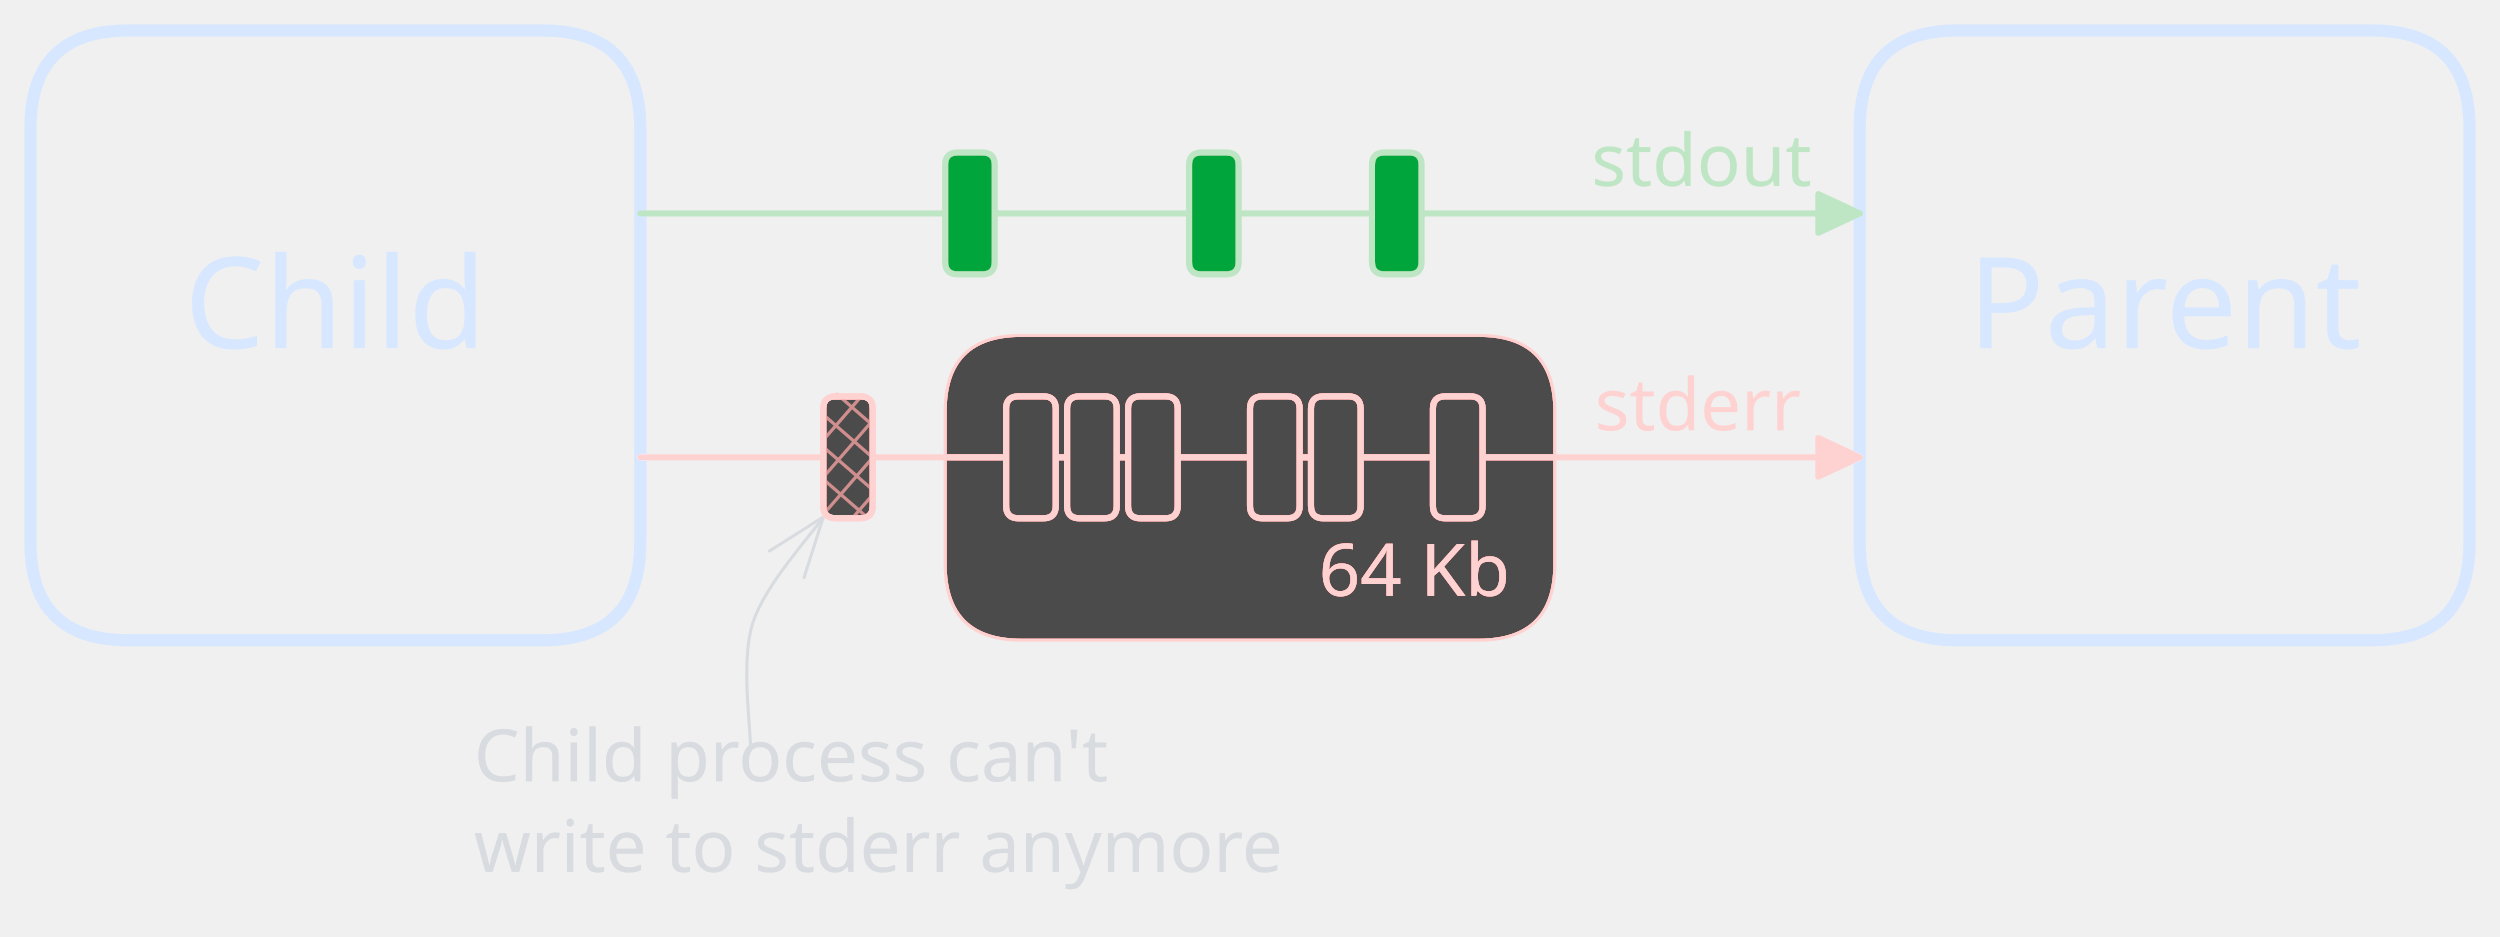
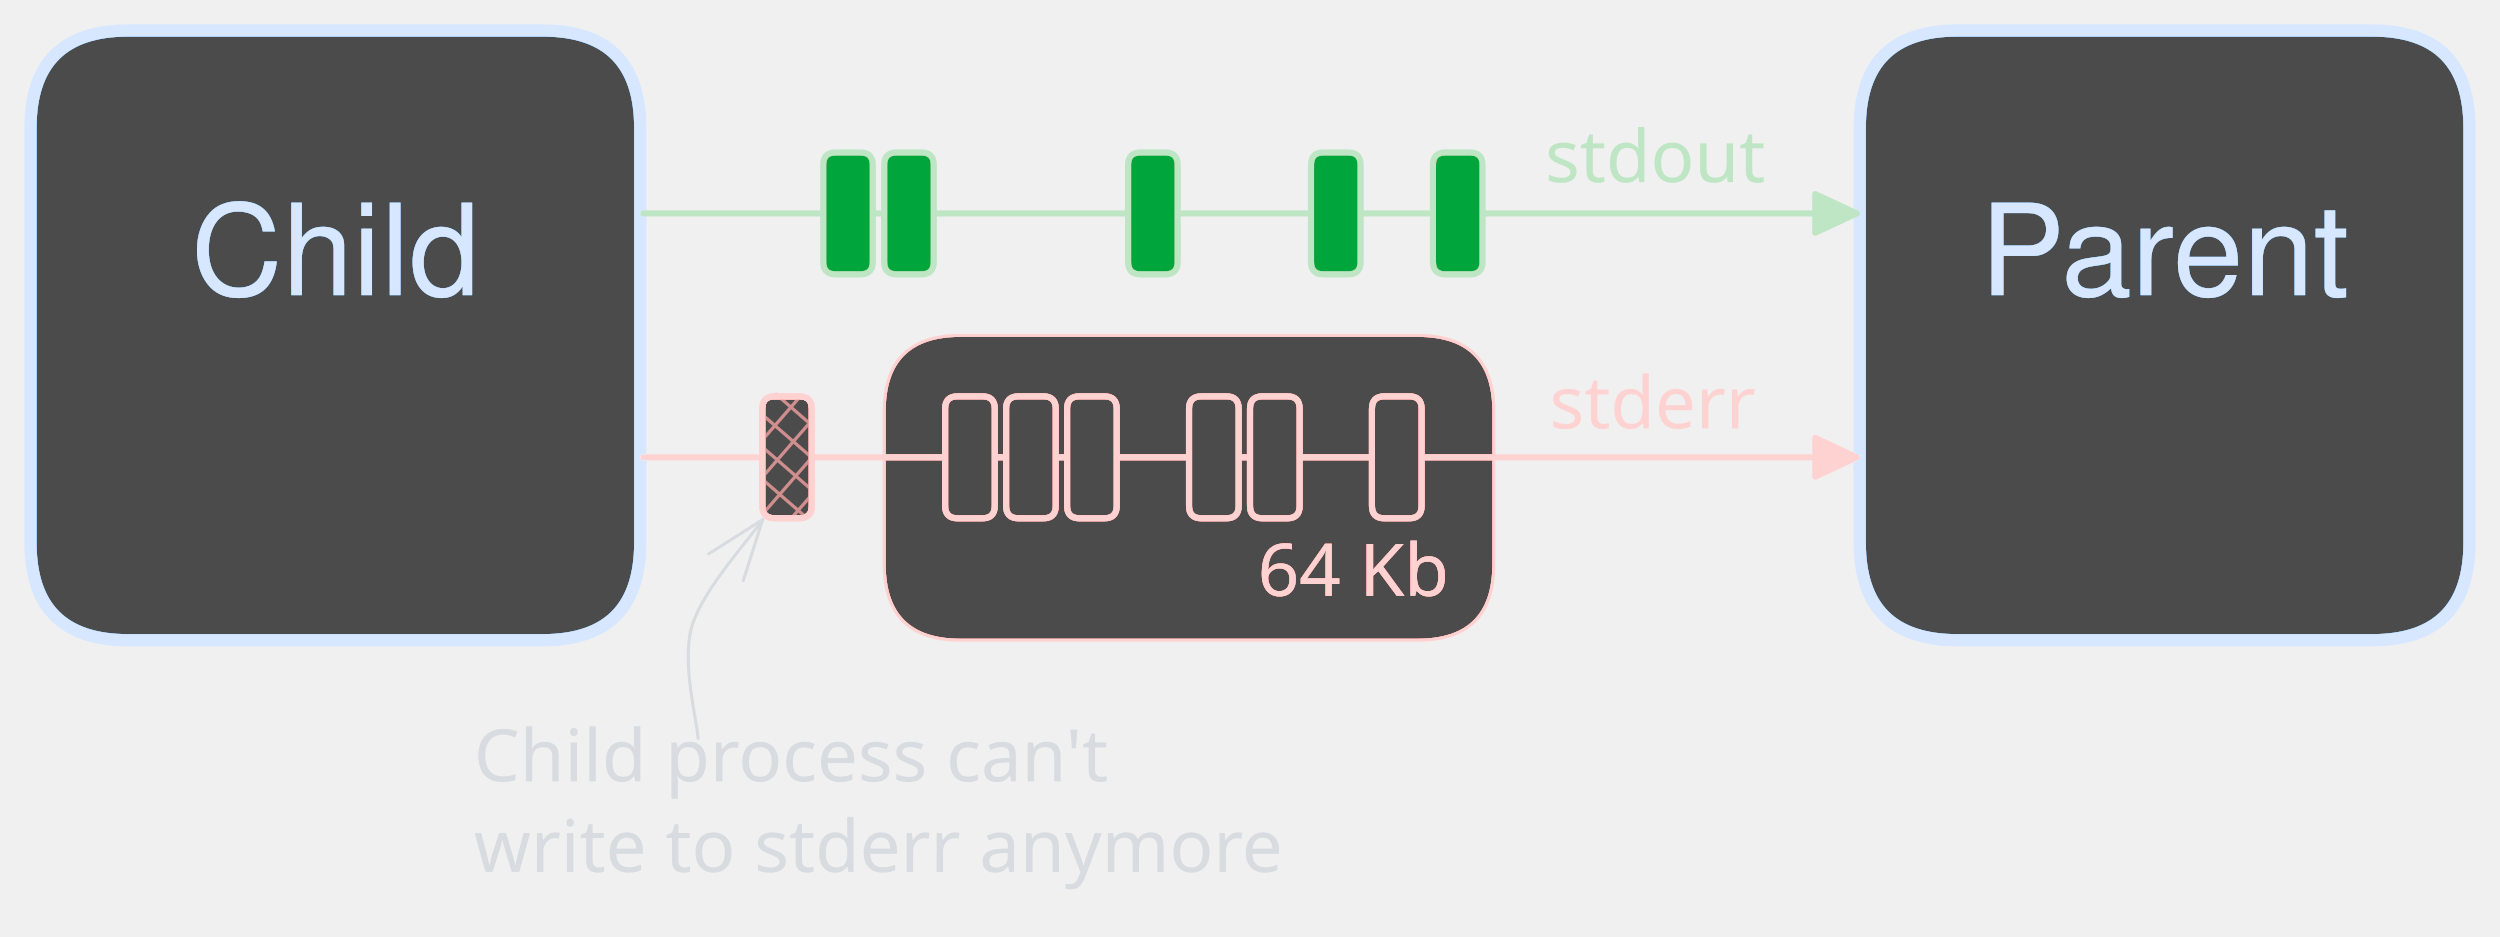
<svg xmlns="http://www.w3.org/2000/svg" version="1.1" viewBox="0 0 820 307.272" width="1640" height="614.544" filter="invert(93%) hue-rotate(180deg)">
  <defs>
    <style class="style-fonts">
+       @font-face {
+         font-family: "Virgil";
+         src: url('/fonts/Virgil.woff2') format('woff2');
+       }
+       @font-face {
+         font-family: "Cascadia";
+         src: url('/fonts/Cascadia.woff2') format('woff2');
+       }
    </style>
  </defs>
-   <g stroke-linecap="round" transform="translate(310 110) rotate(0 100 50)">
+   <g stroke-linecap="round" transform="translate(290 110) rotate(0 100 50)">
    <path d="M25 0 C55.2 0, 85.4 0, 175 0 C191.67 0, 200 8.33, 200 25 C200 37.15, 200 49.29, 200 75 C200 91.67, 191.67 100, 175 100 C120.87 100, 66.75 100, 25 100 C8.33 100, 0 91.67, 0 75 C0 57.46, 0 39.93, 0 25 C0 8.33, 8.33 0, 25 0" stroke="none" stroke-width="0" fill="#fff" />
    <path d="M25 0 C59.89 0, 94.78 0, 175 0 M25 0 C67.25 0, 109.49 0, 175 0 M175 0 C191.67 0, 200 8.33, 200 25 M175 0 C191.67 0, 200 8.33, 200 25 M200 25 C200 37.3, 200 49.59, 200 75 M200 25 C200 39.35, 200 53.7, 200 75 M200 75 C200 91.67, 191.67 100, 175 100 M200 75 C200 91.67, 191.67 100, 175 100 M175 100 C123.5 100, 71.99 100, 25 100 M175 100 C134.35 100, 93.71 100, 25 100 M25 100 C8.33 100, 0 91.67, 0 75 M25 100 C8.33 100, 0 91.67, 0 75 M0 75 C0 64.65, 0 54.3, 0 25 M0 75 C0 57.34, 0 39.67, 0 25 M0 25 C0 8.33, 8.33 0, 25 0 M0 25 C0 8.33, 8.33 0, 25 0" stroke="#e03131" stroke-width="1" fill="none" />
  </g>
  <g stroke-linecap="round" transform="translate(10 10) rotate(0 100 100)">
+     <path d="M32 0 C71.55 0, 111.11 0, 168 0 C189.33 0, 200 10.67, 200 32 C200 68.09, 200 104.18, 200 168 C200 189.33, 189.33 200, 168 200 C139.54 200, 111.08 200, 32 200 C10.67 200, 0 189.33, 0 168 C0 135.9, 0 103.8, 0 32 C0 10.67, 10.67 0, 32 0" stroke="none" stroke-width="0" fill="#fff" />
    <path d="M32 0 C65.36 0, 98.71 0, 168 0 M32 0 C76.03 0, 120.06 0, 168 0 M168 0 C189.33 0, 200 10.67, 200 32 M168 0 C189.33 0, 200 10.67, 200 32 M200 32 C200 82.8, 200 133.6, 200 168 M200 32 C200 79.5, 200 126.99, 200 168 M200 168 C200 189.33, 189.33 200, 168 200 M200 168 C200 189.33, 189.33 200, 168 200 M168 200 C118.57 200, 69.13 200, 32 200 M168 200 C129.78 200, 91.56 200, 32 200 M32 200 C10.67 200, 0 189.33, 0 168 M32 200 C10.67 200, 0 189.33, 0 168 M0 168 C0 121.15, 0 74.3, 0 32 M0 168 C0 122.4, 0 76.8, 0 32 M0 32 C0 10.67, 10.67 0, 32 0 M0 32 C0 10.67, 10.67 0, 32 0" stroke="#1971c2" stroke-width="4" fill="none" />
  </g>
-   <g transform="translate(63.76878 81.91658) rotate(0 46.23122 28.08342)">
-     <text x="46.231" y="0" font-family="Segoe UI Emoji" font-size="41.605px" fill="#1971c2" text-anchor="middle" style="white-space: pre;" direction="ltr" dominant-baseline="text-before-edge">Child</text>
+   <g transform="translate(62.6008 86.07709) rotate(0 47.3992 23.92291)">
+     <text x="47.399" y="0" font-family="Helvetica, Segoe UI Emoji" font-size="41.605px" fill="#1971c2" text-anchor="middle" style="white-space: pre;" direction="ltr" dominant-baseline="text-before-edge">Child</text>
  </g>
  <g stroke-linecap="round" transform="translate(610 10) rotate(0 100 100)">
+     <path d="M32 0 C81.96 0, 131.91 0, 168 0 C189.33 0, 200 10.67, 200 32 C200 68.06, 200 104.12, 200 168 C200 189.33, 189.33 200, 168 200 C138.91 200, 109.82 200, 32 200 C10.67 200, 0 189.33, 0 168 C0 119.95, 0 71.9, 0 32 C0 10.67, 10.67 0, 32 0" stroke="none" stroke-width="0" fill="#ffffff" />
    <path d="M32 0 C78.96 0, 125.91 0, 168 0 M32 0 C61.15 0, 90.29 0, 168 0 M168 0 C189.33 0, 200 10.67, 200 32 M168 0 C189.33 0, 200 10.67, 200 32 M200 32 C200 82.84, 200 133.68, 200 168 M200 32 C200 74.86, 200 117.72, 200 168 M200 168 C200 189.33, 189.33 200, 168 200 M200 168 C200 189.33, 189.33 200, 168 200 M168 200 C125.35 200, 82.7 200, 32 200 M168 200 C137.54 200, 107.08 200, 32 200 M32 200 C10.67 200, 0 189.33, 0 168 M32 200 C10.67 200, 0 189.33, 0 168 M0 168 C0 116.02, 0 64.03, 0 32 M0 168 C0 133.17, 0 98.34, 0 32 M0 32 C0 10.67, 10.67 0, 32 0 M0 32 C0 10.67, 10.67 0, 32 0" stroke="#1971c2" stroke-width="4" fill="none" />
  </g>
-   <g transform="translate(656.8625 81.91658) rotate(0 53.13747 28.08342)">
-     <text x="53.137" y="0" font-family="Segoe UI Emoji" font-size="41.605px" fill="#1971c2" text-anchor="middle" style="white-space: pre;" direction="ltr" dominant-baseline="text-before-edge">Parent</text>
+   <g transform="translate(648.7172 86.07709) rotate(0 61.28278 23.92291)">
+     <text x="61.283" y="0" font-family="Helvetica, Segoe UI Emoji" font-size="41.605px" fill="#1971c2" text-anchor="middle" style="white-space: pre;" direction="ltr" dominant-baseline="text-before-edge">Parent</text>
  </g>
-   <g transform="translate(521.9576 42.55143) rotate(0 29.06202 14.85895)">
-     <text x="0" y="0" font-family="Segoe UI Emoji" font-size="23.774px" fill="#2f9e44" text-anchor="start" style="white-space: pre;" direction="ltr" dominant-baseline="text-before-edge">stdout</text>
+   <g transform="translate(506.7849 41.31247) rotate(0 41.7832 14.2646)">
+     <text x="0" y="0" font-family="Cascadia, Segoe UI Emoji" font-size="23.774px" fill="#2f9e44" text-anchor="start" style="white-space: pre;" direction="ltr" dominant-baseline="text-before-edge">stdout</text>
  </g>
-   <g transform="translate(523.0826 122.7014) rotate(0 27.06535 14.85895)">
-     <text x="0" y="0" font-family="Segoe UI Emoji" font-size="23.774px" fill="#e03131" text-anchor="start" style="white-space: pre;" direction="ltr" dominant-baseline="text-before-edge">stderr</text>
+   <g transform="translate(508.241 122.0703) rotate(0 41.7832 14.2646)">
+     <text x="0" y="0" font-family="Cascadia, Segoe UI Emoji" font-size="23.774px" fill="#e03131" text-anchor="start" style="white-space: pre;" direction="ltr" dominant-baseline="text-before-edge">stderr</text>
  </g>
-   <g transform="translate(436.4889 176.9686) rotate(0 29.38706 14.85895)">
-     <text x="58.774" y="0" font-family="Segoe UI Emoji" font-size="23.774px" fill="#e03131" text-anchor="end" style="white-space: pre;" direction="ltr" dominant-baseline="text-before-edge">64 Kb</text>
+   <g transform="translate(405.6243 176.9686) rotate(0 34.81934 14.2646)">
+     <text x="69.639" y="0" font-family="Cascadia, Segoe UI Emoji" font-size="23.774px" fill="#e03131" text-anchor="end" style="white-space: pre;" direction="ltr" dominant-baseline="text-before-edge">64 Kb</text>
  </g>
  <g stroke-linecap="round">
-     <g transform="translate(210 70) rotate(0 200 0)">
-       <path d="M0 0 C66.67 0, 333.33 0, 400 0 M0 0 C66.67 0, 333.33 0, 400 0" stroke="#2f9e44" stroke-width="2" fill="none" />
+     <g transform="translate(211 70) rotate(0 199 0)">
+       <path d="M0 0 C66.33 0, 331.67 0, 398 0 M0 0 C66.33 0, 331.67 0, 398 0" stroke="#2f9e44" stroke-width="2" fill="none" />
    </g>
-     <g transform="translate(210 70) rotate(0 200 0)">
-       <path d="M400 0 L386.41 6.34 L386.41 -6.34 L400 0" stroke="none" stroke-width="0" fill="#2f9e44" fill-rule="evenodd" />
-       <path d="M400 0 C395.56 2.07, 391.11 4.14, 386.41 6.34 M400 0 C397.01 1.39, 394.03 2.79, 386.41 6.34 M386.41 6.34 C386.41 1.44, 386.41 -3.47, 386.41 -6.34 M386.41 6.34 C386.41 2.14, 386.41 -2.05, 386.41 -6.34 M386.41 -6.34 C389.29 -4.99, 392.18 -3.65, 400 0 M386.41 -6.34 C390.32 -4.51, 394.24 -2.69, 400 0 M400 0 C400 0, 400 0, 400 0 M400 0 C400 0, 400 0, 400 0" stroke="#2f9e44" stroke-width="2" fill="none" />
+     <g transform="translate(211 70) rotate(0 199 0)">
+       <path d="M398 0 L384.41 6.34 L384.41 -6.34 L398 0" stroke="none" stroke-width="0" fill="#2f9e44" fill-rule="evenodd" />
+       <path d="M398 0 C393.56 2.07, 389.11 4.14, 384.41 6.34 M398 0 C395.01 1.39, 392.03 2.79, 384.41 6.34 M384.41 6.34 C384.41 1.44, 384.41 -3.47, 384.41 -6.34 M384.41 6.34 C384.41 2.14, 384.41 -2.05, 384.41 -6.34 M384.41 -6.34 C387.29 -4.99, 390.18 -3.65, 398 0 M384.41 -6.34 C388.32 -4.51, 392.24 -2.69, 398 0 M398 0 C398 0, 398 0, 398 0 M398 0 C398 0, 398 0, 398 0" stroke="#2f9e44" stroke-width="2" fill="none" />
    </g>
  </g>
  <mask />
  <g stroke-linecap="round">
-     <g transform="translate(210 150) rotate(0 200 0)">
-       <path d="M0 0 C66.67 0, 333.33 0, 400 0 M0 0 C66.67 0, 333.33 0, 400 0" stroke="#e03131" stroke-width="2" fill="none" />
+     <g transform="translate(211 150) rotate(0 199 0)">
+       <path d="M0 0 C66.33 0, 331.67 0, 398 0 M0 0 C66.33 0, 331.67 0, 398 0" stroke="#e03131" stroke-width="2" fill="none" />
    </g>
-     <g transform="translate(210 150) rotate(0 200 0)">
-       <path d="M400 0 L386.41 6.34 L386.41 -6.34 L400 0" stroke="none" stroke-width="0" fill="#e03131" fill-rule="evenodd" />
-       <path d="M400 0 C396.6 1.58, 393.2 3.17, 386.41 6.34 M400 0 C396.78 1.5, 393.56 3, 386.41 6.34 M386.41 6.34 C386.41 1.91, 386.41 -2.51, 386.41 -6.34 M386.41 6.34 C386.41 2.63, 386.41 -1.08, 386.41 -6.34 M386.41 -6.34 C391.71 -3.86, 397.02 -1.39, 400 0 M386.41 -6.34 C390.87 -4.26, 395.33 -2.18, 400 0 M400 0 C400 0, 400 0, 400 0 M400 0 C400 0, 400 0, 400 0" stroke="#e03131" stroke-width="2" fill="none" />
+     <g transform="translate(211 150) rotate(0 199 0)">
+       <path d="M398 0 L384.41 6.34 L384.41 -6.34 L398 0" stroke="none" stroke-width="0" fill="#e03131" fill-rule="evenodd" />
+       <path d="M398 0 C394.6 1.58, 391.2 3.17, 384.41 6.34 M398 0 C394.78 1.5, 391.56 3, 384.41 6.34 M384.41 6.34 C384.41 1.91, 384.41 -2.51, 384.41 -6.34 M384.41 6.34 C384.41 2.63, 384.41 -1.08, 384.41 -6.34 M384.41 -6.34 C389.71 -3.86, 395.02 -1.39, 398 0 M384.41 -6.34 C388.87 -4.26, 393.33 -2.18, 398 0 M398 0 C398 0, 398 0, 398 0 M398 0 C398 0, 398 0, 398 0" stroke="#e03131" stroke-width="2" fill="none" />
+     </g>
+   </g>
+   <mask />
+   <g stroke-linecap="round" transform="translate(310 130) rotate(0 8.144547 20)">
+     <path d="M4.07 0 C7.08 0, 10.09 0, 12.22 0 C14.93 0, 16.29 1.36, 16.29 4.07 C16.29 14.31, 16.29 24.55, 16.29 35.93 C16.29 38.64, 14.93 40, 12.22 40 C9.37 40, 6.53 40, 4.07 40 C1.36 40, 0 38.64, 0 35.93 C0 25.06, 0 14.18, 0 4.07 C0 1.36, 1.36 0, 4.07 0" stroke="none" stroke-width="0" fill="#fff" />
+     <path d="M4.07 0 C6.84 0, 9.6 0, 12.22 0 M4.07 0 C6.37 0, 8.66 0, 12.22 0 M12.22 0 C14.93 0, 16.29 1.36, 16.29 4.07 M12.22 0 C14.93 0, 16.29 1.36, 16.29 4.07 M16.29 4.07 C16.29 16.37, 16.29 28.68, 16.29 35.93 M16.29 4.07 C16.29 11.22, 16.29 18.36, 16.29 35.93 M16.29 35.93 C16.29 38.64, 14.93 40, 12.22 40 M16.29 35.93 C16.29 38.64, 14.93 40, 12.22 40 M12.22 40 C9.59 40, 6.97 40, 4.07 40 M12.22 40 C9.68 40, 7.15 40, 4.07 40 M4.07 40 C1.36 40, 0 38.64, 0 35.93 M4.07 40 C1.36 40, 0 38.64, 0 35.93 M0 35.93 C0 23.21, 0 10.49, 0 4.07 M0 35.93 C0 23.39, 0 10.86, 0 4.07 M0 4.07 C0 1.36, 1.36 0, 4.07 0 M0 4.07 C0 1.36, 1.36 0, 4.07 0" stroke="#e03131" stroke-width="2" fill="none" />
+   </g>
+   <g transform="translate(155.431 237.8364) rotate(0 140.7183 29.71791)">
+     <text x="0" y="0" font-family="Virgil, Segoe UI Emoji" font-size="23.774px" fill="#868e96" text-anchor="start" style="white-space: pre;" direction="ltr" dominant-baseline="text-before-edge">Child process can't </text>
+     <text x="0" y="29.718" font-family="Virgil, Segoe UI Emoji" font-size="23.774px" fill="#868e96" text-anchor="start" style="white-space: pre;" direction="ltr" dominant-baseline="text-before-edge">write to stderr anymore</text>
+   </g>
+   <g stroke-linecap="round">
+     <g transform="translate(228.9535 242.1992) rotate(0 9.600821 -35.87262)">
+       <path d="M0 0 C-0.33 -6.14, -5.53 -24.9, -2 -36.86 C1.53 -48.82, 17.33 -65.93, 21.2 -71.75 M0 0 C-0.33 -6.14, -5.53 -24.9, -2 -36.86 C1.53 -48.82, 17.33 -65.93, 21.2 -71.75" stroke="#868e96" stroke-width="1" fill="none" />
+     </g>
+     <g transform="translate(228.9535 242.1992) rotate(0 9.600821 -35.87262)">
+       <path d="M14.85 -51.78 C17.13 -58.97, 19.42 -66.15, 21.2 -71.75 M14.85 -51.78 C16.89 -58.18, 18.92 -64.58, 21.2 -71.75" stroke="#868e96" stroke-width="1" fill="none" />
+     </g>
+     <g transform="translate(228.9535 242.1992) rotate(0 9.600821 -35.87262)">
+       <path d="M3.5 -60.54 C9.87 -64.57, 16.24 -68.6, 21.2 -71.75 M3.5 -60.54 C9.18 -64.13, 14.85 -67.72, 21.2 -71.75" stroke="#868e96" stroke-width="1" fill="none" />
    </g>
  </g>
  <mask />
  <g stroke-linecap="round" transform="translate(330 130) rotate(0 8.144547 20)">
-     <path d="M4.07 0 C7.08 0, 10.09 0, 12.22 0 C14.93 0, 16.29 1.36, 16.29 4.07 C16.29 14.31, 16.29 24.55, 16.29 35.93 C16.29 38.64, 14.93 40, 12.22 40 C9.37 40, 6.53 40, 4.07 40 C1.36 40, 0 38.64, 0 35.93 C0 25.06, 0 14.18, 0 4.07 C0 1.36, 1.36 0, 4.07 0" stroke="none" stroke-width="0" fill="#fff" />
-     <path d="M4.07 0 C6.84 0, 9.6 0, 12.22 0 M4.07 0 C6.37 0, 8.66 0, 12.22 0 M12.22 0 C14.93 0, 16.29 1.36, 16.29 4.07 M12.22 0 C14.93 0, 16.29 1.36, 16.29 4.07 M16.29 4.07 C16.29 16.37, 16.29 28.68, 16.29 35.93 M16.29 4.07 C16.29 11.22, 16.29 18.36, 16.29 35.93 M16.29 35.93 C16.29 38.64, 14.93 40, 12.22 40 M16.29 35.93 C16.29 38.64, 14.93 40, 12.22 40 M12.22 40 C9.59 40, 6.97 40, 4.07 40 M12.22 40 C9.68 40, 7.15 40, 4.07 40 M4.07 40 C1.36 40, 0 38.64, 0 35.93 M4.07 40 C1.36 40, 0 38.64, 0 35.93 M0 35.93 C0 23.21, 0 10.49, 0 4.07 M0 35.93 C0 23.39, 0 10.86, 0 4.07 M0 4.07 C0 1.36, 1.36 0, 4.07 0 M0 4.07 C0 1.36, 1.36 0, 4.07 0" stroke="#e03131" stroke-width="2" fill="none" />
-   </g>
-   <g transform="translate(155.431 237.8364) rotate(0 111.239 29.71791)">
-     <text x="0" y="0" font-family="Segoe UI Emoji" font-size="23.774px" fill="#868e96" text-anchor="start" style="white-space: pre;" direction="ltr" dominant-baseline="text-before-edge">Child process can't </text>
-     <text x="0" y="29.718" font-family="Segoe UI Emoji" font-size="23.774px" fill="#868e96" text-anchor="start" style="white-space: pre;" direction="ltr" dominant-baseline="text-before-edge">write to stderr anymore</text>
-   </g>
-   <g stroke-linecap="round">
-     <g transform="translate(246.1577 245.3907) rotate(0 11.96432 -37.92762)">
-       <path d="M0 0 C0.12 -6.83, -3.26 -28.33, 0.73 -40.97 C4.71 -53.61, 20.06 -70.04, 23.93 -75.86 M0 0 C0.12 -6.83, -3.26 -28.33, 0.73 -40.97 C4.71 -53.61, 20.06 -70.04, 23.93 -75.86" stroke="#868e96" stroke-width="1" fill="none" />
-     </g>
-     <g transform="translate(246.1577 245.3907) rotate(0 11.96432 -37.92762)">
-       <path d="M17.55 -55.9 C19.85 -63.08, 22.14 -70.26, 23.93 -75.86 M17.55 -55.9 C19.6 -62.3, 21.64 -68.69, 23.93 -75.86" stroke="#868e96" stroke-width="1" fill="none" />
-     </g>
-     <g transform="translate(246.1577 245.3907) rotate(0 11.96432 -37.92762)">
-       <path d="M6.22 -64.67 C12.59 -68.69, 18.96 -72.72, 23.93 -75.86 M6.22 -64.67 C11.89 -68.25, 17.57 -71.84, 23.93 -75.86" stroke="#868e96" stroke-width="1" fill="none" />
-     </g>
-   </g>
-   <mask />
-   <g stroke-linecap="round" transform="translate(350 130) rotate(0 8.144547 20)">
    <path d="M4.07 0 C6.16 0, 8.24 0, 12.22 0 C14.93 0, 16.29 1.36, 16.29 4.07 C16.29 16.02, 16.29 27.96, 16.29 35.93 C16.29 38.64, 14.93 40, 12.22 40 C9.97 40, 7.72 40, 4.07 40 C1.36 40, 0 38.64, 0 35.93 C0 26.9, 0 17.87, 0 4.07 C0 1.36, 1.36 0, 4.07 0" stroke="none" stroke-width="0" fill="#fff" />
    <path d="M4.07 0 C6.17 0, 8.26 0, 12.22 0 M4.07 0 C7.25 0, 10.44 0, 12.22 0 M12.22 0 C14.93 0, 16.29 1.36, 16.29 4.07 M12.22 0 C14.93 0, 16.29 1.36, 16.29 4.07 M16.29 4.07 C16.29 16.12, 16.29 28.16, 16.29 35.93 M16.29 4.07 C16.29 10.83, 16.29 17.58, 16.29 35.93 M16.29 35.93 C16.29 38.64, 14.93 40, 12.22 40 M16.29 35.93 C16.29 38.64, 14.93 40, 12.22 40 M12.22 40 C9.8 40, 7.39 40, 4.07 40 M12.22 40 C9.23 40, 6.24 40, 4.07 40 M4.07 40 C1.36 40, 0 38.64, 0 35.93 M4.07 40 C1.36 40, 0 38.64, 0 35.93 M0 35.93 C0 28.28, 0 20.64, 0 4.07 M0 35.93 C0 24.51, 0 13.1, 0 4.07 M0 4.07 C0 1.36, 1.36 0, 4.07 0 M0 4.07 C0 1.36, 1.36 0, 4.07 0" stroke="#e03131" stroke-width="2" fill="none" />
  </g>
-   <g stroke-linecap="round" transform="translate(370 130) rotate(0 8.144547 20)">
+   <g stroke-linecap="round" transform="translate(350 130) rotate(0 8.144547 20)">
    <path d="M4.07 0 C6.35 0, 8.63 0, 12.22 0 C14.93 0, 16.29 1.36, 16.29 4.07 C16.29 16.52, 16.29 28.96, 16.29 35.93 C16.29 38.64, 14.93 40, 12.22 40 C9.08 40, 5.94 40, 4.07 40 C1.36 40, 0 38.64, 0 35.93 C0 27.92, 0 19.91, 0 4.07 C0 1.36, 1.36 0, 4.07 0" stroke="none" stroke-width="0" fill="#fff" />
    <path d="M4.07 0 C6.85 0, 9.63 0, 12.22 0 M4.07 0 C6.54 0, 9 0, 12.22 0 M12.22 0 C14.93 0, 16.29 1.36, 16.29 4.07 M12.22 0 C14.93 0, 16.29 1.36, 16.29 4.07 M16.29 4.07 C16.29 13, 16.29 21.93, 16.29 35.93 M16.29 4.07 C16.29 12.36, 16.29 20.64, 16.29 35.93 M16.29 35.93 C16.29 38.64, 14.93 40, 12.22 40 M16.29 35.93 C16.29 38.64, 14.93 40, 12.22 40 M12.22 40 C9.46 40, 6.71 40, 4.07 40 M12.22 40 C9.05 40, 5.87 40, 4.07 40 M4.07 40 C1.36 40, 0 38.64, 0 35.93 M4.07 40 C1.36 40, 0 38.64, 0 35.93 M0 35.93 C0 28.54, 0 21.15, 0 4.07 M0 35.93 C0 27.61, 0 19.3, 0 4.07 M0 4.07 C0 1.36, 1.36 0, 4.07 0 M0 4.07 C0 1.36, 1.36 0, 4.07 0" stroke="#e03131" stroke-width="2" fill="none" />
  </g>
-   <g stroke-linecap="round" transform="translate(310 50) rotate(0 8.144547 20)">
+   <g stroke-linecap="round" transform="translate(290 50) rotate(0 8.144547 20)">
+     <path d="M4.07 0 C6.64 0, 9.21 0, 12.22 0 C14.93 0, 16.29 1.36, 16.29 4.07 C16.29 15.8, 16.29 27.53, 16.29 35.93 C16.29 38.64, 14.93 40, 12.22 40 C10.26 40, 8.3 40, 4.07 40 C1.36 40, 0 38.64, 0 35.93 C0 29.08, 0 22.24, 0 4.07 C0 1.36, 1.36 0, 4.07 0" stroke="none" stroke-width="0" fill="#b2f2bb" />
+     <path d="M4.07 0 C6.07 0, 8.06 0, 12.22 0 M4.07 0 C6.95 0, 9.82 0, 12.22 0 M12.22 0 C14.93 0, 16.29 1.36, 16.29 4.07 M12.22 0 C14.93 0, 16.29 1.36, 16.29 4.07 M16.29 4.07 C16.29 14.37, 16.29 24.66, 16.29 35.93 M16.29 4.07 C16.29 14.74, 16.29 25.4, 16.29 35.93 M16.29 35.93 C16.29 38.64, 14.93 40, 12.22 40 M16.29 35.93 C16.29 38.64, 14.93 40, 12.22 40 M12.22 40 C9.25 40, 6.29 40, 4.07 40 M12.22 40 C9.65 40, 7.08 40, 4.07 40 M4.07 40 C1.36 40, 0 38.64, 0 35.93 M4.07 40 C1.36 40, 0 38.64, 0 35.93 M0 35.93 C0 28.06, 0 20.2, 0 4.07 M0 35.93 C0 24.47, 0 13.01, 0 4.07 M0 4.07 C0 1.36, 1.36 0, 4.07 0 M0 4.07 C0 1.36, 1.36 0, 4.07 0" stroke="#2f9e44" stroke-width="2" fill="none" />
+   </g>
+   <g stroke-linecap="round" transform="translate(250 130) rotate(0 8.144547 20)">
+     <path d="M4.07 0 C6.92 0, 9.76 0, 12.22 0 C14.93 0, 16.29 1.36, 16.29 4.07 C16.29 15.56, 16.29 27.05, 16.29 35.93 C16.29 38.64, 14.93 40, 12.22 40 C10 40, 7.78 40, 4.07 40 C1.36 40, 0 38.64, 0 35.93 C0 25.36, 0 14.8, 0 4.07 C0 1.36, 1.36 0, 4.07 0" stroke="none" stroke-width="0" fill="#fff" />
+     <path d="M4.07 0 C5.91 0, 7.75 0, 12.22 0 M4.07 0 C7.19 0, 10.3 0, 12.22 0 M12.22 0 C14.93 0, 16.29 1.36, 16.29 4.07 M12.22 0 C14.93 0, 16.29 1.36, 16.29 4.07 M16.29 4.07 C16.29 10.98, 16.29 17.89, 16.29 35.93 M16.29 4.07 C16.29 10.79, 16.29 17.52, 16.29 35.93 M16.29 35.93 C16.29 38.64, 14.93 40, 12.22 40 M16.29 35.93 C16.29 38.64, 14.93 40, 12.22 40 M12.22 40 C10.29 40, 8.36 40, 4.07 40 M12.22 40 C9.26 40, 6.3 40, 4.07 40 M4.07 40 C1.36 40, 0 38.64, 0 35.93 M4.07 40 C1.36 40, 0 38.64, 0 35.93 M0 35.93 C0 23.99, 0 12.05, 0 4.07 M0 35.93 C0 28.95, 0 21.96, 0 4.07 M0 4.07 C0 1.36, 1.36 0, 4.07 0 M0 4.07 C0 1.36, 1.36 0, 4.07 0" stroke="#e03131" stroke-width="2" fill="none" />
+   </g>
+   <g stroke-linecap="round" transform="translate(250 130) rotate(0 8.144547 20)">
+     <path d="M1.08 0.94 C1.08 0.94, 1.08 0.94, 1.08 0.94 M1.08 0.94 C1.08 0.94, 1.08 0.94, 1.08 0.94 M0.56 13.74 C4.62 9.07, 8.68 4.39, 12.37 0.15 M0.56 13.74 C3.3 10.59, 6.04 7.44, 12.37 0.15 M0.69 25.78 C4.8 21.05, 8.91 16.32, 16.44 7.67 M0.69 25.78 C6.27 19.37, 11.84 12.96, 16.44 7.67 M0.83 37.82 C4.2 33.94, 7.57 30.06, 16.57 19.71 M0.83 37.82 C4.73 33.33, 8.63 28.85, 16.57 19.71 M9.49 40.05 C12 37.16, 14.51 34.27, 16.71 31.75 M9.49 40.05 C10.96 38.35, 12.44 36.66, 16.71 31.75 M2.44 39.87 C2.44 39.87, 2.44 39.87, 2.44 39.87 M2.44 39.87 C2.44 39.87, 2.44 39.87, 2.44 39.87 M14.48 39.74 C10.67 36.43, 6.86 33.12, 0.89 27.93 M14.48 39.74 C9.5 35.41, 4.51 31.08, 0.89 27.93 M16.71 31.08 C11.98 26.97, 7.26 22.86, 0.86 17.3 M16.71 31.08 C11.69 26.71, 6.66 22.35, 0.86 17.3 M16.67 20.45 C12.07 16.44, 7.46 12.44, 0.83 6.67 M16.67 20.45 C10.94 15.46, 5.2 10.47, 0.83 6.67 M16.64 9.82 C14.21 7.71, 11.78 5.59, 4.56 -0.68 M16.64 9.82 C11.97 5.76, 7.31 1.71, 4.56 -0.68" stroke="#ffc9c9" stroke-width="1" fill="none" />
+     <path d="M4.07 0 C6.46 0, 8.84 0, 12.22 0 M4.07 0 C5.91 0, 7.76 0, 12.22 0 M12.22 0 C14.93 0, 16.29 1.36, 16.29 4.07 M12.22 0 C14.93 0, 16.29 1.36, 16.29 4.07 M16.29 4.07 C16.29 13.69, 16.29 23.31, 16.29 35.93 M16.29 4.07 C16.29 15.73, 16.29 27.4, 16.29 35.93 M16.29 35.93 C16.29 38.64, 14.93 40, 12.22 40 M16.29 35.93 C16.29 38.64, 14.93 40, 12.22 40 M12.22 40 C9.29 40, 6.36 40, 4.07 40 M12.22 40 C9.93 40, 7.64 40, 4.07 40 M4.07 40 C1.36 40, 0 38.64, 0 35.93 M4.07 40 C1.36 40, 0 38.64, 0 35.93 M0 35.93 C0 28.14, 0 20.35, 0 4.07 M0 35.93 C0 28.4, 0 20.87, 0 4.07 M0 4.07 C0 1.36, 1.36 0, 4.07 0 M0 4.07 C0 1.36, 1.36 0, 4.07 0" stroke="#e03131" stroke-width="2" fill="none" />
+   </g>
+   <g stroke-linecap="round" transform="translate(370 50) rotate(0 8.144547 20)">
+     <path d="M4.07 0 C7.07 0, 10.07 0, 12.22 0 C14.93 0, 16.29 1.36, 16.29 4.07 C16.29 15.83, 16.29 27.58, 16.29 35.93 C16.29 38.64, 14.93 40, 12.22 40 C10.38 40, 8.54 40, 4.07 40 C1.36 40, 0 38.64, 0 35.93 C0 25.25, 0 14.57, 0 4.07 C0 1.36, 1.36 0, 4.07 0" stroke="none" stroke-width="0" fill="#b2f2bb" />
+     <path d="M4.07 0 C6.58 0, 9.09 0, 12.22 0 M4.07 0 C7.1 0, 10.12 0, 12.22 0 M12.22 0 C14.93 0, 16.29 1.36, 16.29 4.07 M12.22 0 C14.93 0, 16.29 1.36, 16.29 4.07 M16.29 4.07 C16.29 16.12, 16.29 28.16, 16.29 35.93 M16.29 4.07 C16.29 16.59, 16.29 29.11, 16.29 35.93 M16.29 35.93 C16.29 38.64, 14.93 40, 12.22 40 M16.29 35.93 C16.29 38.64, 14.93 40, 12.22 40 M12.22 40 C9.75 40, 7.28 40, 4.07 40 M12.22 40 C10.15 40, 8.09 40, 4.07 40 M4.07 40 C1.36 40, 0 38.64, 0 35.93 M4.07 40 C1.36 40, 0 38.64, 0 35.93 M0 35.93 C0 25.32, 0 14.71, 0 4.07 M0 35.93 C0 28.59, 0 21.26, 0 4.07 M0 4.07 C0 1.36, 1.36 0, 4.07 0 M0 4.07 C0 1.36, 1.36 0, 4.07 0" stroke="#2f9e44" stroke-width="2" fill="none" />
+   </g>
+   <g stroke-linecap="round" transform="translate(390 130) rotate(0 8.144547 20)">
+     <path d="M4.07 0 C5.95 0, 7.82 0, 12.22 0 C14.93 0, 16.29 1.36, 16.29 4.07 C16.29 13.34, 16.29 22.6, 16.29 35.93 C16.29 38.64, 14.93 40, 12.22 40 C10.4 40, 8.59 40, 4.07 40 C1.36 40, 0 38.64, 0 35.93 C0 28.81, 0 21.7, 0 4.07 C0 1.36, 1.36 0, 4.07 0" stroke="none" stroke-width="0" fill="#fff" />
+     <path d="M4.07 0 C7.32 0, 10.57 0, 12.22 0 M4.07 0 C5.96 0, 7.85 0, 12.22 0 M12.22 0 C14.93 0, 16.29 1.36, 16.29 4.07 M12.22 0 C14.93 0, 16.29 1.36, 16.29 4.07 M16.29 4.07 C16.29 14.46, 16.29 24.85, 16.29 35.93 M16.29 4.07 C16.29 16.53, 16.29 28.98, 16.29 35.93 M16.29 35.93 C16.29 38.64, 14.93 40, 12.22 40 M16.29 35.93 C16.29 38.64, 14.93 40, 12.22 40 M12.22 40 C9 40, 5.79 40, 4.07 40 M12.22 40 C9.36 40, 6.51 40, 4.07 40 M4.07 40 C1.36 40, 0 38.64, 0 35.93 M4.07 40 C1.36 40, 0 38.64, 0 35.93 M0 35.93 C0 25.39, 0 14.85, 0 4.07 M0 35.93 C0 25.14, 0 14.35, 0 4.07 M0 4.07 C0 1.36, 1.36 0, 4.07 0 M0 4.07 C0 1.36, 1.36 0, 4.07 0" stroke="#e03131" stroke-width="2" fill="none" />
+   </g>
+   <g stroke-linecap="round" transform="translate(410 130) rotate(0 8.144547 20)">
+     <path d="M4.07 0 C6.12 0, 8.17 0, 12.22 0 C14.93 0, 16.29 1.36, 16.29 4.07 C16.29 14.4, 16.29 24.73, 16.29 35.93 C16.29 38.64, 14.93 40, 12.22 40 C9.79 40, 7.36 40, 4.07 40 C1.36 40, 0 38.64, 0 35.93 C0 25.6, 0 15.26, 0 4.07 C0 1.36, 1.36 0, 4.07 0" stroke="none" stroke-width="0" fill="#fff" />
+     <path d="M4.07 0 C6.79 0, 9.51 0, 12.22 0 M4.07 0 C5.93 0, 7.78 0, 12.22 0 M12.22 0 C14.93 0, 16.29 1.36, 16.29 4.07 M12.22 0 C14.93 0, 16.29 1.36, 16.29 4.07 M16.29 4.07 C16.29 16.56, 16.29 29.05, 16.29 35.93 M16.29 4.07 C16.29 15.76, 16.29 27.45, 16.29 35.93 M16.29 35.93 C16.29 38.64, 14.93 40, 12.22 40 M16.29 35.93 C16.29 38.64, 14.93 40, 12.22 40 M12.22 40 C10.58 40, 8.94 40, 4.07 40 M12.22 40 C9.78 40, 7.34 40, 4.07 40 M4.07 40 C1.36 40, 0 38.64, 0 35.93 M4.07 40 C1.36 40, 0 38.64, 0 35.93 M0 35.93 C0 23.48, 0 11.04, 0 4.07 M0 35.93 C0 24.46, 0 12.98, 0 4.07 M0 4.07 C0 1.36, 1.36 0, 4.07 0 M0 4.07 C0 1.36, 1.36 0, 4.07 0" stroke="#e03131" stroke-width="2" fill="none" />
+   </g>
+   <g stroke-linecap="round" transform="translate(450 130) rotate(0 8.144547 20)">
+     <path d="M4.07 0 C5.96 0, 7.85 0, 12.22 0 C14.93 0, 16.29 1.36, 16.29 4.07 C16.29 10.47, 16.29 16.87, 16.29 35.93 C16.29 38.64, 14.93 40, 12.22 40 C9.94 40, 7.66 40, 4.07 40 C1.36 40, 0 38.64, 0 35.93 C0 23.48, 0 11.04, 0 4.07 C0 1.36, 1.36 0, 4.07 0" stroke="none" stroke-width="0" fill="#fff" />
+     <path d="M4.07 0 C6.69 0, 9.31 0, 12.22 0 M4.07 0 C6.36 0, 8.65 0, 12.22 0 M12.22 0 C14.93 0, 16.29 1.36, 16.29 4.07 M12.22 0 C14.93 0, 16.29 1.36, 16.29 4.07 M16.29 4.07 C16.29 14.94, 16.29 25.82, 16.29 35.93 M16.29 4.07 C16.29 13.71, 16.29 23.35, 16.29 35.93 M16.29 35.93 C16.29 38.64, 14.93 40, 12.22 40 M16.29 35.93 C16.29 38.64, 14.93 40, 12.22 40 M12.22 40 C9.93 40, 7.65 40, 4.07 40 M12.22 40 C10.1 40, 7.98 40, 4.07 40 M4.07 40 C1.36 40, 0 38.64, 0 35.93 M4.07 40 C1.36 40, 0 38.64, 0 35.93 M0 35.93 C0 25.15, 0 14.38, 0 4.07 M0 35.93 C0 23.52, 0 11.12, 0 4.07 M0 4.07 C0 1.36, 1.36 0, 4.07 0 M0 4.07 C0 1.36, 1.36 0, 4.07 0" stroke="#e03131" stroke-width="2" fill="none" />
+   </g>
+   <g stroke-linecap="round" transform="translate(430 50) rotate(0 8.144547 20)">
+     <path d="M4.07 0 C6.65 0, 9.22 0, 12.22 0 C14.93 0, 16.29 1.36, 16.29 4.07 C16.29 11.21, 16.29 18.35, 16.29 35.93 C16.29 38.64, 14.93 40, 12.22 40 C9.86 40, 7.5 40, 4.07 40 C1.36 40, 0 38.64, 0 35.93 C0 25.69, 0 15.46, 0 4.07 C0 1.36, 1.36 0, 4.07 0" stroke="none" stroke-width="0" fill="#b2f2bb" />
+     <path d="M4.07 0 C5.96 0, 7.85 0, 12.22 0 M4.07 0 C6.19 0, 8.31 0, 12.22 0 M12.22 0 C14.93 0, 16.29 1.36, 16.29 4.07 M12.22 0 C14.93 0, 16.29 1.36, 16.29 4.07 M16.29 4.07 C16.29 12.72, 16.29 21.36, 16.29 35.93 M16.29 4.07 C16.29 15.37, 16.29 26.67, 16.29 35.93 M16.29 35.93 C16.29 38.64, 14.93 40, 12.22 40 M16.29 35.93 C16.29 38.64, 14.93 40, 12.22 40 M12.22 40 C9.45 40, 6.68 40, 4.07 40 M12.22 40 C9.56 40, 6.9 40, 4.07 40 M4.07 40 C1.36 40, 0 38.64, 0 35.93 M4.07 40 C1.36 40, 0 38.64, 0 35.93 M0 35.93 C0 24.36, 0 12.79, 0 4.07 M0 35.93 C0 23.89, 0 11.86, 0 4.07 M0 4.07 C0 1.36, 1.36 0, 4.07 0 M0 4.07 C0 1.36, 1.36 0, 4.07 0" stroke="#2f9e44" stroke-width="2" fill="none" />
+   </g>
+   <g stroke-linecap="round" transform="translate(270 50) rotate(0 8.144547 20)">
    <path d="M4.07 0 C6.36 0, 8.65 0, 12.22 0 C14.93 0, 16.29 1.36, 16.29 4.07 C16.29 13.55, 16.29 23.03, 16.29 35.93 C16.29 38.64, 14.93 40, 12.22 40 C9.75 40, 7.29 40, 4.07 40 C1.36 40, 0 38.64, 0 35.93 C0 25.57, 0 15.22, 0 4.07 C0 1.36, 1.36 0, 4.07 0" stroke="none" stroke-width="0" fill="#b2f2bb" />
    <path d="M4.07 0 C6.22 0, 8.37 0, 12.22 0 M4.07 0 C6.3 0, 8.54 0, 12.22 0 M12.22 0 C14.93 0, 16.29 1.36, 16.29 4.07 M12.22 0 C14.93 0, 16.29 1.36, 16.29 4.07 M16.29 4.07 C16.29 10.75, 16.29 17.43, 16.29 35.93 M16.29 4.07 C16.29 13.06, 16.29 22.06, 16.29 35.93 M16.29 35.93 C16.29 38.64, 14.93 40, 12.22 40 M16.29 35.93 C16.29 38.64, 14.93 40, 12.22 40 M12.22 40 C9.94 40, 7.66 40, 4.07 40 M12.22 40 C9.22 40, 6.23 40, 4.07 40 M4.07 40 C1.36 40, 0 38.64, 0 35.93 M4.07 40 C1.36 40, 0 38.64, 0 35.93 M0 35.93 C0 28.66, 0 21.4, 0 4.07 M0 35.93 C0 27.63, 0 19.32, 0 4.07 M0 4.07 C0 1.36, 1.36 0, 4.07 0 M0 4.07 C0 1.36, 1.36 0, 4.07 0" stroke="#2f9e44" stroke-width="2" fill="none" />
  </g>
-   <g stroke-linecap="round" transform="translate(270 130) rotate(0 8.144547 20)">
-     <path d="M4.07 0 C6.92 0, 9.76 0, 12.22 0 C14.93 0, 16.29 1.36, 16.29 4.07 C16.29 15.56, 16.29 27.05, 16.29 35.93 C16.29 38.64, 14.93 40, 12.22 40 C10 40, 7.78 40, 4.07 40 C1.36 40, 0 38.64, 0 35.93 C0 25.36, 0 14.8, 0 4.07 C0 1.36, 1.36 0, 4.07 0" stroke="none" stroke-width="0" fill="#fff" />
-     <path d="M4.07 0 C5.91 0, 7.75 0, 12.22 0 M4.07 0 C7.19 0, 10.3 0, 12.22 0 M12.22 0 C14.93 0, 16.29 1.36, 16.29 4.07 M12.22 0 C14.93 0, 16.29 1.36, 16.29 4.07 M16.29 4.07 C16.29 10.98, 16.29 17.89, 16.29 35.93 M16.29 4.07 C16.29 10.79, 16.29 17.52, 16.29 35.93 M16.29 35.93 C16.29 38.64, 14.93 40, 12.22 40 M16.29 35.93 C16.29 38.64, 14.93 40, 12.22 40 M12.22 40 C10.29 40, 8.36 40, 4.07 40 M12.22 40 C9.26 40, 6.3 40, 4.07 40 M4.07 40 C1.36 40, 0 38.64, 0 35.93 M4.07 40 C1.36 40, 0 38.64, 0 35.93 M0 35.93 C0 23.99, 0 12.05, 0 4.07 M0 35.93 C0 28.95, 0 21.96, 0 4.07 M0 4.07 C0 1.36, 1.36 0, 4.07 0 M0 4.07 C0 1.36, 1.36 0, 4.07 0" stroke="#e03131" stroke-width="2" fill="none" />
-   </g>
-   <g stroke-linecap="round" transform="translate(270 130) rotate(0 8.144547 20)">
-     <path d="M1.08 0.94 C1.08 0.94, 1.08 0.94, 1.08 0.94 M1.08 0.94 C1.08 0.94, 1.08 0.94, 1.08 0.94 M0.56 13.74 C4.62 9.07, 8.68 4.39, 12.37 0.15 M0.56 13.74 C3.3 10.59, 6.04 7.44, 12.37 0.15 M0.69 25.78 C4.8 21.05, 8.91 16.32, 16.44 7.67 M0.69 25.78 C6.27 19.37, 11.84 12.96, 16.44 7.67 M0.83 37.82 C4.2 33.94, 7.57 30.06, 16.57 19.71 M0.83 37.82 C4.73 33.33, 8.63 28.85, 16.57 19.71 M9.49 40.05 C12 37.16, 14.51 34.27, 16.71 31.75 M9.49 40.05 C10.96 38.35, 12.44 36.66, 16.71 31.75 M2.44 39.87 C2.44 39.87, 2.44 39.87, 2.44 39.87 M2.44 39.87 C2.44 39.87, 2.44 39.87, 2.44 39.87 M14.48 39.74 C10.67 36.43, 6.86 33.12, 0.89 27.93 M14.48 39.74 C9.5 35.41, 4.51 31.08, 0.89 27.93 M16.71 31.08 C11.98 26.97, 7.26 22.86, 0.86 17.3 M16.71 31.08 C11.69 26.71, 6.66 22.35, 0.86 17.3 M16.67 20.45 C12.07 16.44, 7.46 12.44, 0.83 6.67 M16.67 20.45 C10.94 15.46, 5.2 10.47, 0.83 6.67 M16.64 9.82 C14.21 7.71, 11.78 5.59, 4.56 -0.68 M16.64 9.82 C11.97 5.76, 7.31 1.71, 4.56 -0.68" stroke="#ffc9c9" stroke-width="1" fill="none" />
-     <path d="M4.07 0 C6.46 0, 8.84 0, 12.22 0 M4.07 0 C5.91 0, 7.76 0, 12.22 0 M12.22 0 C14.93 0, 16.29 1.36, 16.29 4.07 M12.22 0 C14.93 0, 16.29 1.36, 16.29 4.07 M16.29 4.07 C16.29 13.69, 16.29 23.31, 16.29 35.93 M16.29 4.07 C16.29 15.73, 16.29 27.4, 16.29 35.93 M16.29 35.93 C16.29 38.64, 14.93 40, 12.22 40 M16.29 35.93 C16.29 38.64, 14.93 40, 12.22 40 M12.22 40 C9.29 40, 6.36 40, 4.07 40 M12.22 40 C9.93 40, 7.64 40, 4.07 40 M4.07 40 C1.36 40, 0 38.64, 0 35.93 M4.07 40 C1.36 40, 0 38.64, 0 35.93 M0 35.93 C0 28.14, 0 20.35, 0 4.07 M0 35.93 C0 28.4, 0 20.87, 0 4.07 M0 4.07 C0 1.36, 1.36 0, 4.07 0 M0 4.07 C0 1.36, 1.36 0, 4.07 0" stroke="#e03131" stroke-width="2" fill="none" />
-   </g>
-   <g stroke-linecap="round" transform="translate(390 50) rotate(0 8.144547 20)">
-     <path d="M4.07 0 C7.07 0, 10.07 0, 12.22 0 C14.93 0, 16.29 1.36, 16.29 4.07 C16.29 15.83, 16.29 27.58, 16.29 35.93 C16.29 38.64, 14.93 40, 12.22 40 C10.38 40, 8.54 40, 4.07 40 C1.36 40, 0 38.64, 0 35.93 C0 25.25, 0 14.57, 0 4.07 C0 1.36, 1.36 0, 4.07 0" stroke="none" stroke-width="0" fill="#b2f2bb" />
-     <path d="M4.07 0 C6.58 0, 9.09 0, 12.22 0 M4.07 0 C7.1 0, 10.12 0, 12.22 0 M12.22 0 C14.93 0, 16.29 1.36, 16.29 4.07 M12.22 0 C14.93 0, 16.29 1.36, 16.29 4.07 M16.29 4.07 C16.29 16.12, 16.29 28.16, 16.29 35.93 M16.29 4.07 C16.29 16.59, 16.29 29.11, 16.29 35.93 M16.29 35.93 C16.29 38.64, 14.93 40, 12.22 40 M16.29 35.93 C16.29 38.64, 14.93 40, 12.22 40 M12.22 40 C9.75 40, 7.28 40, 4.07 40 M12.22 40 C10.15 40, 8.09 40, 4.07 40 M4.07 40 C1.36 40, 0 38.64, 0 35.93 M4.07 40 C1.36 40, 0 38.64, 0 35.93 M0 35.93 C0 25.32, 0 14.71, 0 4.07 M0 35.93 C0 28.59, 0 21.26, 0 4.07 M0 4.07 C0 1.36, 1.36 0, 4.07 0 M0 4.07 C0 1.36, 1.36 0, 4.07 0" stroke="#2f9e44" stroke-width="2" fill="none" />
-   </g>
-   <g stroke-linecap="round" transform="translate(410 130) rotate(0 8.144547 20)">
-     <path d="M4.07 0 C5.95 0, 7.82 0, 12.22 0 C14.93 0, 16.29 1.36, 16.29 4.07 C16.29 13.34, 16.29 22.6, 16.29 35.93 C16.29 38.64, 14.93 40, 12.22 40 C10.4 40, 8.59 40, 4.07 40 C1.36 40, 0 38.64, 0 35.93 C0 28.81, 0 21.7, 0 4.07 C0 1.36, 1.36 0, 4.07 0" stroke="none" stroke-width="0" fill="#fff" />
-     <path d="M4.07 0 C7.32 0, 10.57 0, 12.22 0 M4.07 0 C5.96 0, 7.85 0, 12.22 0 M12.22 0 C14.93 0, 16.29 1.36, 16.29 4.07 M12.22 0 C14.93 0, 16.29 1.36, 16.29 4.07 M16.29 4.07 C16.29 14.46, 16.29 24.85, 16.29 35.93 M16.29 4.07 C16.29 16.53, 16.29 28.98, 16.29 35.93 M16.29 35.93 C16.29 38.64, 14.93 40, 12.22 40 M16.29 35.93 C16.29 38.64, 14.93 40, 12.22 40 M12.22 40 C9 40, 5.79 40, 4.07 40 M12.22 40 C9.36 40, 6.51 40, 4.07 40 M4.07 40 C1.36 40, 0 38.64, 0 35.93 M4.07 40 C1.36 40, 0 38.64, 0 35.93 M0 35.93 C0 25.39, 0 14.85, 0 4.07 M0 35.93 C0 25.14, 0 14.35, 0 4.07 M0 4.07 C0 1.36, 1.36 0, 4.07 0 M0 4.07 C0 1.36, 1.36 0, 4.07 0" stroke="#e03131" stroke-width="2" fill="none" />
-   </g>
-   <g stroke-linecap="round" transform="translate(430 130) rotate(0 8.144547 20)">
-     <path d="M4.07 0 C6.12 0, 8.17 0, 12.22 0 C14.93 0, 16.29 1.36, 16.29 4.07 C16.29 14.4, 16.29 24.73, 16.29 35.93 C16.29 38.64, 14.93 40, 12.22 40 C9.79 40, 7.36 40, 4.07 40 C1.36 40, 0 38.64, 0 35.93 C0 25.6, 0 15.26, 0 4.07 C0 1.36, 1.36 0, 4.07 0" stroke="none" stroke-width="0" fill="#fff" />
-     <path d="M4.07 0 C6.79 0, 9.51 0, 12.22 0 M4.07 0 C5.93 0, 7.78 0, 12.22 0 M12.22 0 C14.93 0, 16.29 1.36, 16.29 4.07 M12.22 0 C14.93 0, 16.29 1.36, 16.29 4.07 M16.29 4.07 C16.29 16.56, 16.29 29.05, 16.29 35.93 M16.29 4.07 C16.29 15.76, 16.29 27.45, 16.29 35.93 M16.29 35.93 C16.29 38.64, 14.93 40, 12.22 40 M16.29 35.93 C16.29 38.64, 14.93 40, 12.22 40 M12.22 40 C10.58 40, 8.94 40, 4.07 40 M12.22 40 C9.78 40, 7.34 40, 4.07 40 M4.07 40 C1.36 40, 0 38.64, 0 35.93 M4.07 40 C1.36 40, 0 38.64, 0 35.93 M0 35.93 C0 23.48, 0 11.04, 0 4.07 M0 35.93 C0 24.46, 0 12.98, 0 4.07 M0 4.07 C0 1.36, 1.36 0, 4.07 0 M0 4.07 C0 1.36, 1.36 0, 4.07 0" stroke="#e03131" stroke-width="2" fill="none" />
-   </g>
-   <g stroke-linecap="round" transform="translate(470 130) rotate(0 8.144547 20)">
-     <path d="M4.07 0 C5.96 0, 7.85 0, 12.22 0 C14.93 0, 16.29 1.36, 16.29 4.07 C16.29 10.47, 16.29 16.87, 16.29 35.93 C16.29 38.64, 14.93 40, 12.22 40 C9.94 40, 7.66 40, 4.07 40 C1.36 40, 0 38.64, 0 35.93 C0 23.48, 0 11.04, 0 4.07 C0 1.36, 1.36 0, 4.07 0" stroke="none" stroke-width="0" fill="#fff" />
-     <path d="M4.07 0 C6.69 0, 9.31 0, 12.22 0 M4.07 0 C6.36 0, 8.65 0, 12.22 0 M12.22 0 C14.93 0, 16.29 1.36, 16.29 4.07 M12.22 0 C14.93 0, 16.29 1.36, 16.29 4.07 M16.29 4.07 C16.29 14.94, 16.29 25.82, 16.29 35.93 M16.29 4.07 C16.29 13.71, 16.29 23.35, 16.29 35.93 M16.29 35.93 C16.29 38.64, 14.93 40, 12.22 40 M16.29 35.93 C16.29 38.64, 14.93 40, 12.22 40 M12.22 40 C9.93 40, 7.65 40, 4.07 40 M12.22 40 C10.1 40, 7.98 40, 4.07 40 M4.07 40 C1.36 40, 0 38.64, 0 35.93 M4.07 40 C1.36 40, 0 38.64, 0 35.93 M0 35.93 C0 25.15, 0 14.38, 0 4.07 M0 35.93 C0 23.52, 0 11.12, 0 4.07 M0 4.07 C0 1.36, 1.36 0, 4.07 0 M0 4.07 C0 1.36, 1.36 0, 4.07 0" stroke="#e03131" stroke-width="2" fill="none" />
-   </g>
-   <g stroke-linecap="round" transform="translate(450 50) rotate(0 8.144547 20)">
+   <g stroke-linecap="round" transform="translate(470 50) rotate(0 8.144547 20)">
    <path d="M4.07 0 C6.85 0, 9.63 0, 12.22 0 C14.93 0, 16.29 1.36, 16.29 4.07 C16.29 12.44, 16.29 20.81, 16.29 35.93 C16.29 38.64, 14.93 40, 12.22 40 C9.71 40, 7.2 40, 4.07 40 C1.36 40, 0 38.64, 0 35.93 C0 27.81, 0 19.69, 0 4.07 C0 1.36, 1.36 0, 4.07 0" stroke="none" stroke-width="0" fill="#b2f2bb" />
    <path d="M4.07 0 C6.9 0, 9.72 0, 12.22 0 M4.07 0 C6.29 0, 8.51 0, 12.22 0 M12.22 0 C14.93 0, 16.29 1.36, 16.29 4.07 M12.22 0 C14.93 0, 16.29 1.36, 16.29 4.07 M16.29 4.07 C16.29 14.13, 16.29 24.18, 16.29 35.93 M16.29 4.07 C16.29 16.66, 16.29 29.25, 16.29 35.93 M16.29 35.93 C16.29 38.64, 14.93 40, 12.22 40 M16.29 35.93 C16.29 38.64, 14.93 40, 12.22 40 M12.22 40 C9.98 40, 7.75 40, 4.07 40 M12.22 40 C9.28 40, 6.34 40, 4.07 40 M4.07 40 C1.36 40, 0 38.64, 0 35.93 M4.07 40 C1.36 40, 0 38.64, 0 35.93 M0 35.93 C0 29.24, 0 22.55, 0 4.07 M0 35.93 C0 26.11, 0 16.3, 0 4.07 M0 4.07 C0 1.36, 1.36 0, 4.07 0 M0 4.07 C0 1.36, 1.36 0, 4.07 0" stroke="#2f9e44" stroke-width="2" fill="none" />
  </g>
</svg>
